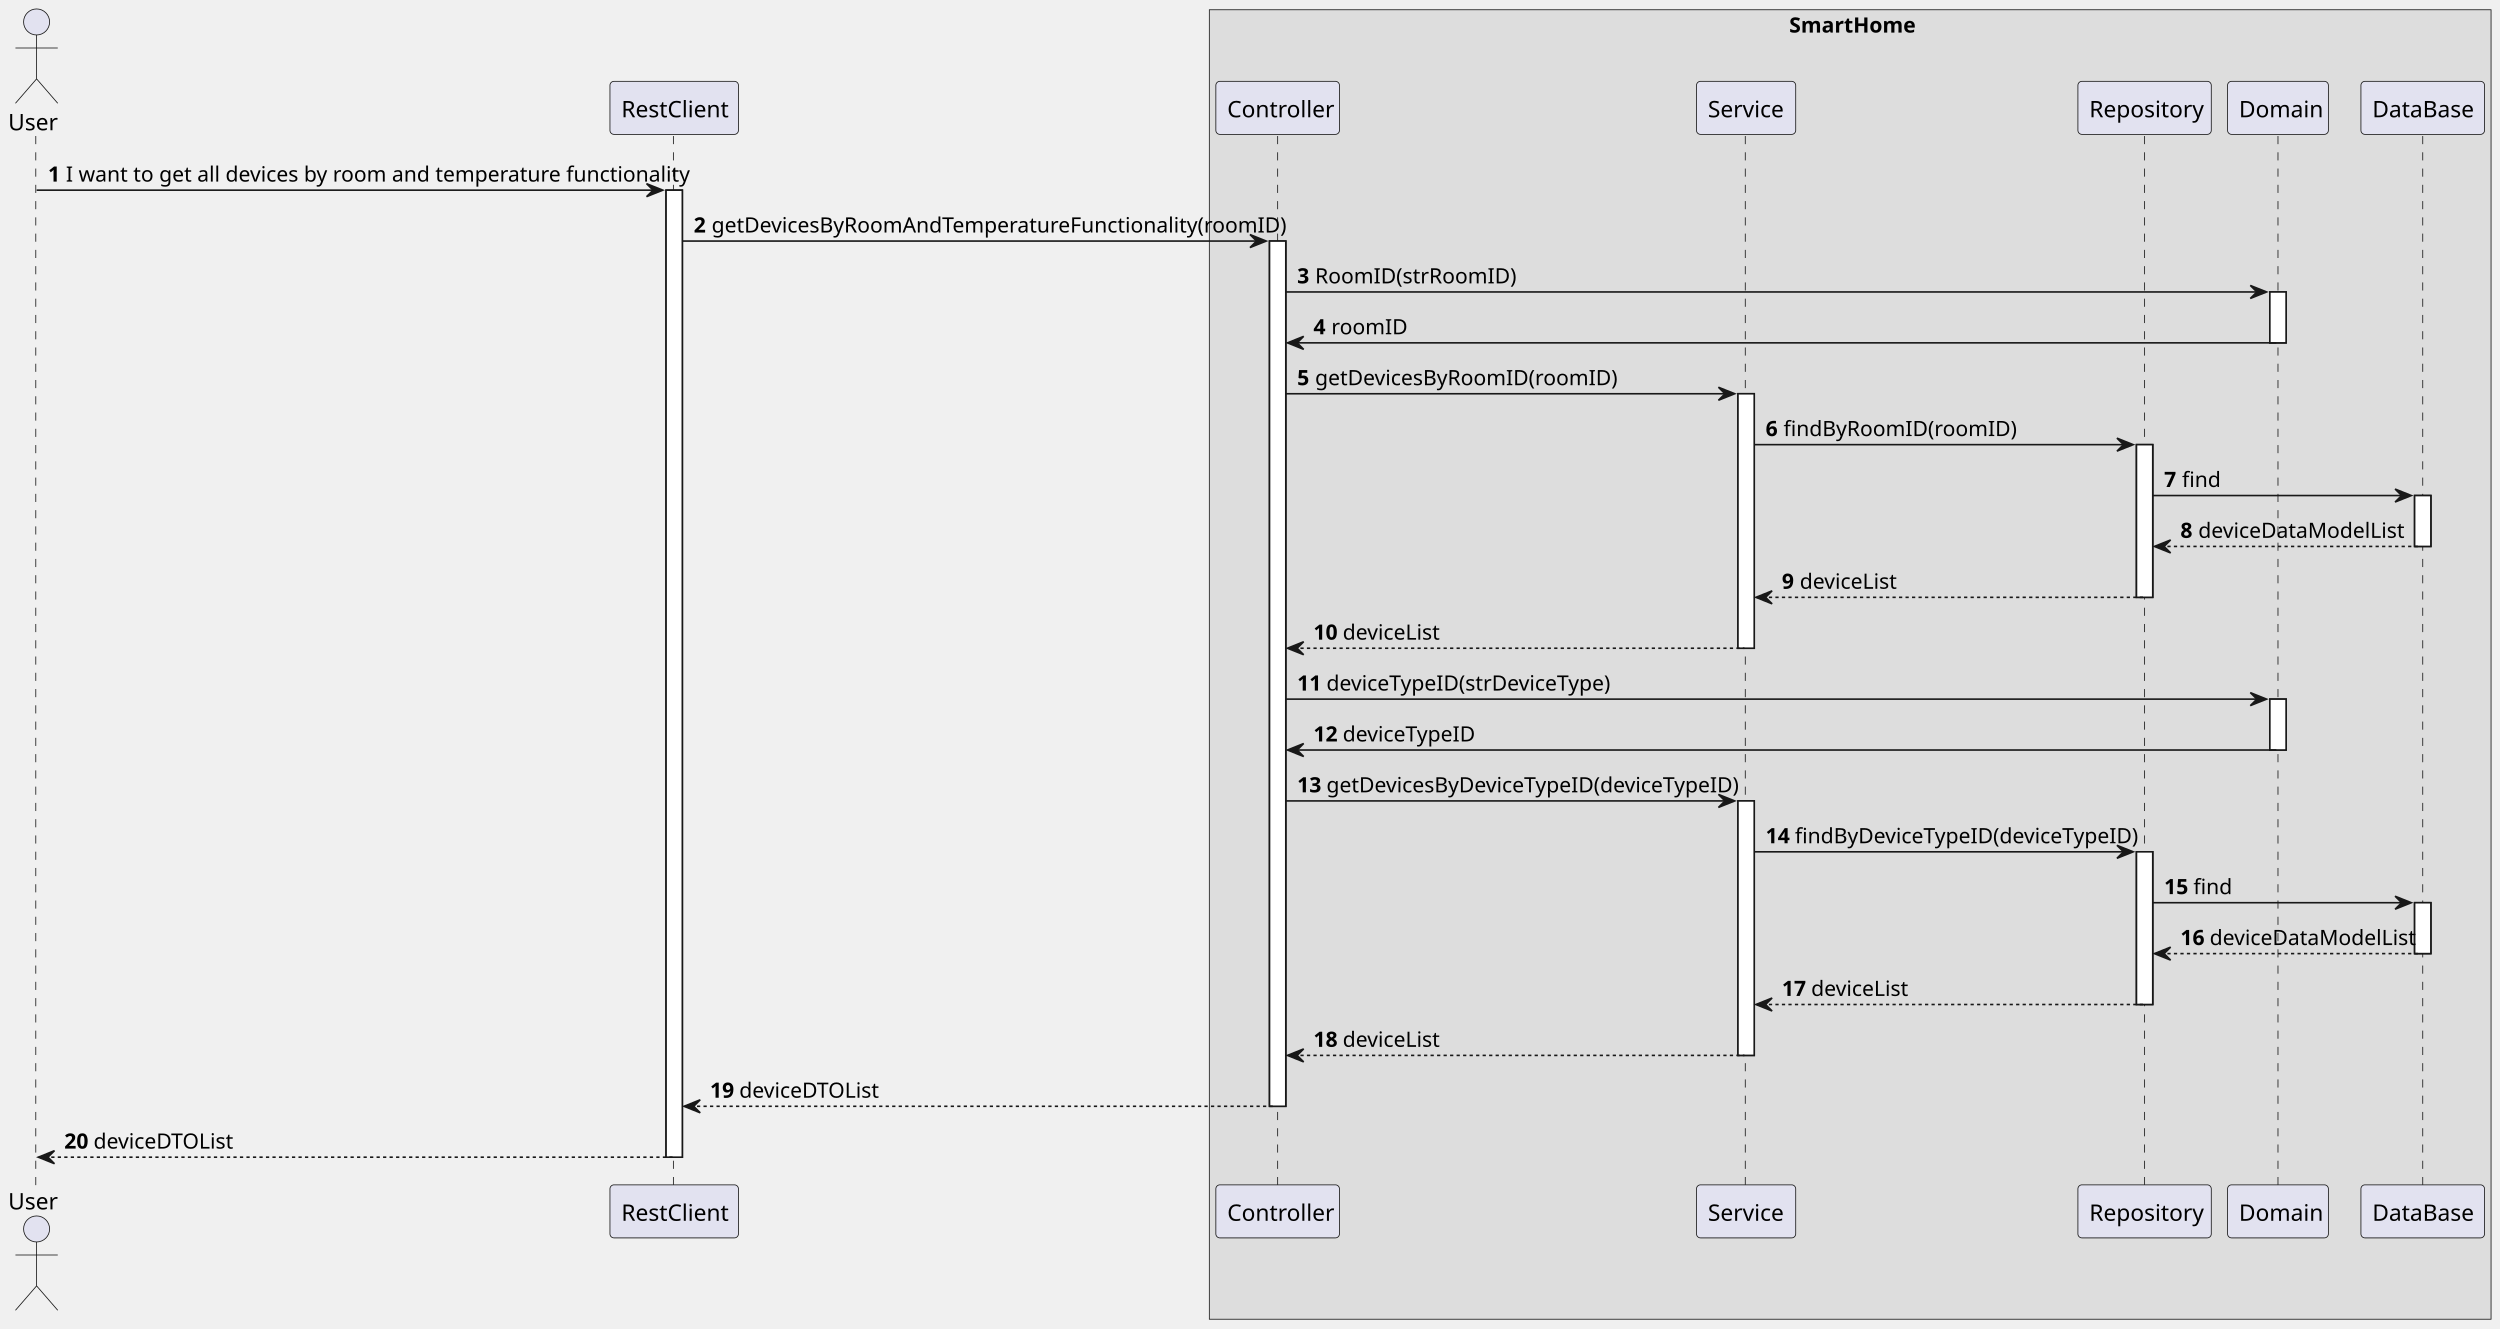
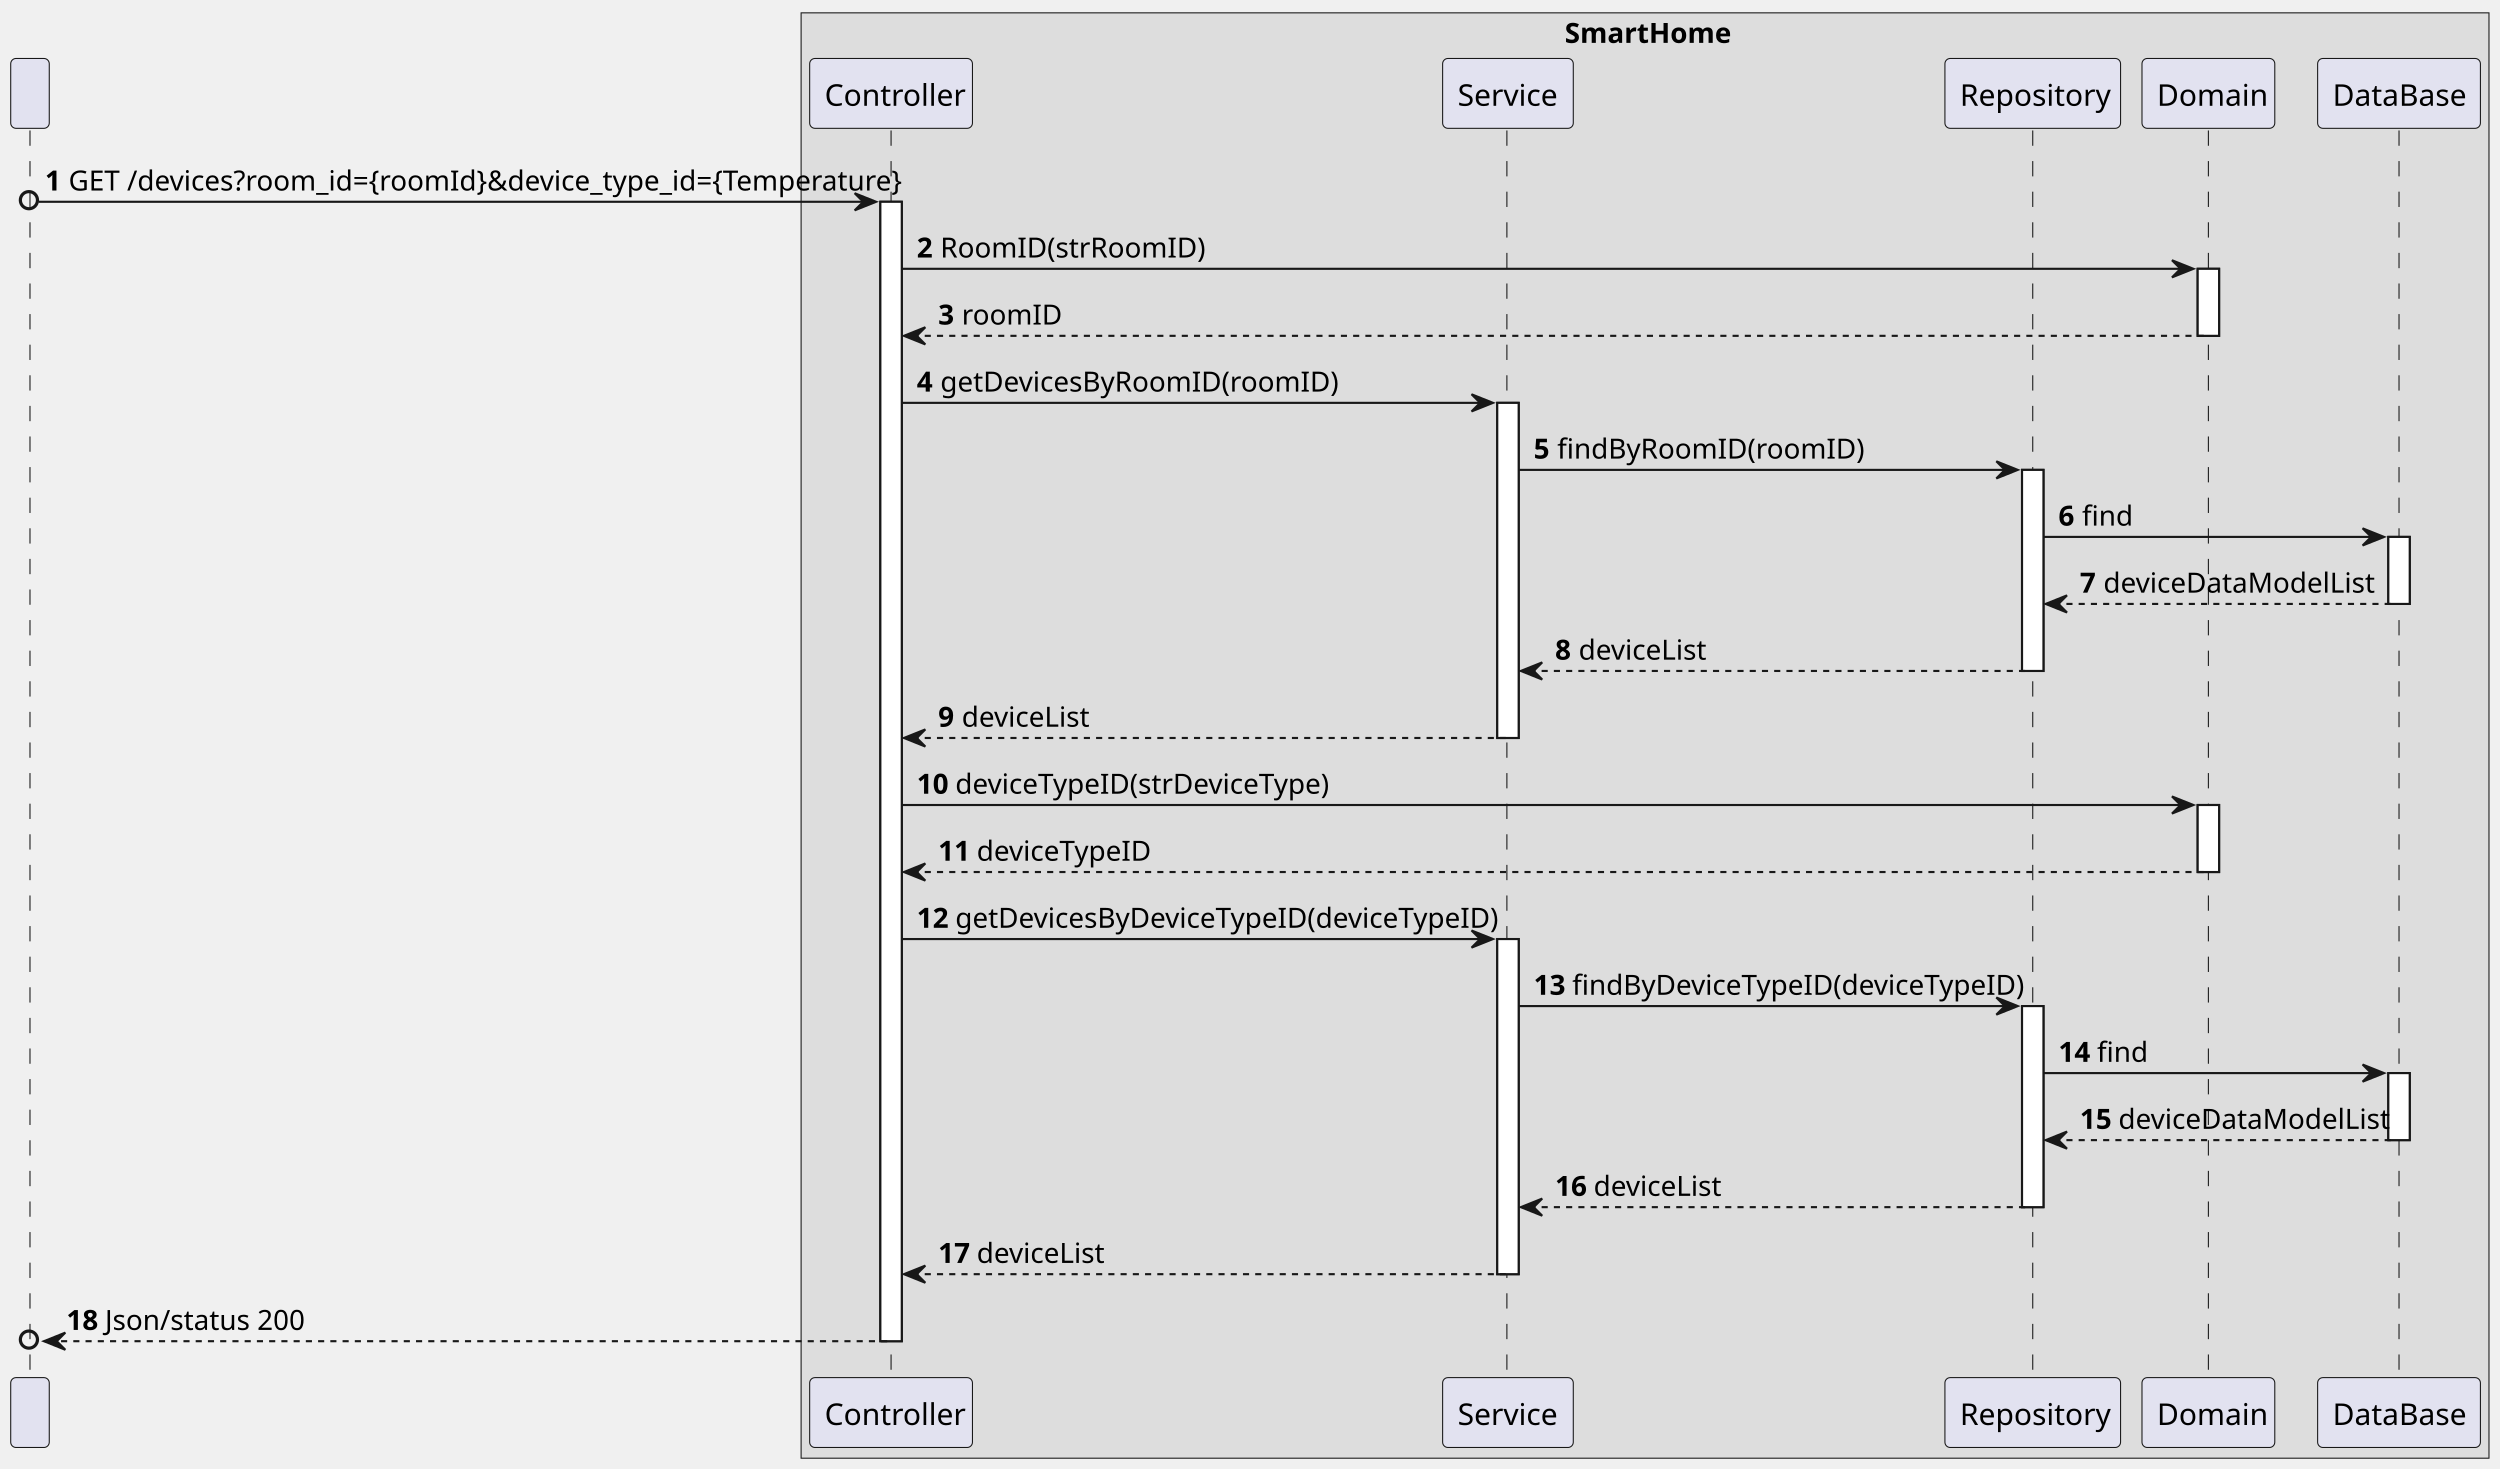
- <svg xmlns="http://www.w3.org/2000/svg" contentStyleType="text/css" height="817px" preserveAspectRatio="none" style="width:1537px;height:817px;background:#FFFFFF;" version="1.1" viewBox="0 0 1537 817" width="1537px" zoomAndPan="magnify">
+ <svg xmlns="http://www.w3.org/2000/svg" contentStyleType="text/css" height="480.2px" preserveAspectRatio="none" style="width:817px;height:480px;background:#FFFFFF;" version="1.1" viewBox="0 0 817 480" width="817.6px" zoomAndPan="magnify">
  <defs />
  <g>
-     <rect fill="#DDDDDD" height="805.062" style="stroke:#181818;stroke-width:0.5;" width="788" x="743.5" y="6" />
-     <text fill="#000000" font-family="sans-serif" font-size="13" font-weight="bold" lengthAdjust="spacing" textLength="75" x="1100" y="20.028">SmartHome</text>
-     <rect fill="#FFFFFF" height="594.529" style="stroke:#181818;stroke-width:1.0;" width="10" x="409.5" y="116.912" />
-     <rect fill="#FFFFFF" height="531.947" style="stroke:#181818;stroke-width:1.0;" width="10" x="780.5" y="148.203" />
-     <rect fill="#FFFFFF" height="156.455" style="stroke:#181818;stroke-width:1.0;" width="10" x="1068.5" y="242.076" />
-     <rect fill="#FFFFFF" height="156.455" style="stroke:#181818;stroke-width:1.0;" width="10" x="1068.5" y="492.404" />
-     <rect fill="#FFFFFF" height="93.873" style="stroke:#181818;stroke-width:1.0;" width="10" x="1313.5" y="273.367" />
-     <rect fill="#FFFFFF" height="93.873" style="stroke:#181818;stroke-width:1.0;" width="10" x="1313.5" y="523.695" />
-     <rect fill="#FFFFFF" height="31.291" style="stroke:#181818;stroke-width:1.0;" width="10" x="1395.5" y="179.494" />
-     <rect fill="#FFFFFF" height="31.291" style="stroke:#181818;stroke-width:1.0;" width="10" x="1395.5" y="429.822" />
-     <rect fill="#FFFFFF" height="31.291" style="stroke:#181818;stroke-width:1.0;" width="10" x="1484.5" y="304.658" />
-     <rect fill="#FFFFFF" height="31.291" style="stroke:#181818;stroke-width:1.0;" width="10" x="1484.5" y="554.986" />
-     <line style="stroke:#181818;stroke-width:0.5;stroke-dasharray:5.0,5.0;" x1="22" x2="22" y1="83.621" y2="729.441" />
-     <line style="stroke:#181818;stroke-width:0.5;stroke-dasharray:5.0,5.0;" x1="414" x2="414" y1="83.621" y2="729.441" />
-     <line style="stroke:#181818;stroke-width:0.5;stroke-dasharray:5.0,5.0;" x1="785.5" x2="785.5" y1="83.621" y2="729.441" />
-     <line style="stroke:#181818;stroke-width:0.5;stroke-dasharray:5.0,5.0;" x1="1073" x2="1073" y1="83.621" y2="729.441" />
-     <line style="stroke:#181818;stroke-width:0.5;stroke-dasharray:5.0,5.0;" x1="1318.5" x2="1318.5" y1="83.621" y2="729.441" />
-     <line style="stroke:#181818;stroke-width:0.5;stroke-dasharray:5.0,5.0;" x1="1400.5" x2="1400.5" y1="83.621" y2="729.441" />
-     <line style="stroke:#181818;stroke-width:0.5;stroke-dasharray:5.0,5.0;" x1="1489.5" x2="1489.5" y1="83.621" y2="729.441" />
-     <text fill="#000000" font-family="sans-serif" font-size="14" lengthAdjust="spacing" textLength="29" x="5" y="80.107">User</text>
-     <ellipse cx="22.5" cy="13.5" fill="#E2E2F0" rx="8" ry="8" style="stroke:#181818;stroke-width:0.5;" />
-     <path d="M22.5,21.5 L22.5,48.5 M9.5,29.5 L35.5,29.5 M22.5,48.5 L9.5,63.5 M22.5,48.5 L35.5,63.5 " fill="none" style="stroke:#181818;stroke-width:0.5;" />
-     <text fill="#000000" font-family="sans-serif" font-size="14" lengthAdjust="spacing" textLength="29" x="5" y="743.549">User</text>
-     <ellipse cx="22.5" cy="755.562" fill="#E2E2F0" rx="8" ry="8" style="stroke:#181818;stroke-width:0.5;" />
-     <path d="M22.5,763.562 L22.5,790.562 M9.5,771.562 L35.5,771.562 M22.5,790.562 L9.5,805.562 M22.5,790.562 L35.5,805.562 " fill="none" style="stroke:#181818;stroke-width:0.5;" />
-     <rect fill="#E2E2F0" height="32.621" rx="2.5" ry="2.5" style="stroke:#181818;stroke-width:0.5;" width="79" x="375" y="50" />
-     <text fill="#000000" font-family="sans-serif" font-size="14" lengthAdjust="spacing" textLength="65" x="382" y="72.107">RestClient</text>
-     <rect fill="#E2E2F0" height="32.621" rx="2.5" ry="2.5" style="stroke:#181818;stroke-width:0.5;" width="79" x="375" y="728.441" />
-     <text fill="#000000" font-family="sans-serif" font-size="14" lengthAdjust="spacing" textLength="65" x="382" y="750.549">RestClient</text>
-     <rect fill="#E2E2F0" height="32.621" rx="2.5" ry="2.5" style="stroke:#181818;stroke-width:0.5;" width="76" x="747.5" y="50" />
-     <text fill="#000000" font-family="sans-serif" font-size="14" lengthAdjust="spacing" textLength="62" x="754.5" y="72.107">Controller</text>
-     <rect fill="#E2E2F0" height="32.621" rx="2.5" ry="2.5" style="stroke:#181818;stroke-width:0.5;" width="76" x="747.5" y="728.441" />
-     <text fill="#000000" font-family="sans-serif" font-size="14" lengthAdjust="spacing" textLength="62" x="754.5" y="750.549">Controller</text>
-     <rect fill="#E2E2F0" height="32.621" rx="2.5" ry="2.5" style="stroke:#181818;stroke-width:0.5;" width="61" x="1043" y="50" />
-     <text fill="#000000" font-family="sans-serif" font-size="14" lengthAdjust="spacing" textLength="47" x="1050" y="72.107">Service</text>
-     <rect fill="#E2E2F0" height="32.621" rx="2.5" ry="2.5" style="stroke:#181818;stroke-width:0.5;" width="61" x="1043" y="728.441" />
-     <text fill="#000000" font-family="sans-serif" font-size="14" lengthAdjust="spacing" textLength="47" x="1050" y="750.549">Service</text>
-     <rect fill="#E2E2F0" height="32.621" rx="2.5" ry="2.5" style="stroke:#181818;stroke-width:0.5;" width="82" x="1277.5" y="50" />
-     <text fill="#000000" font-family="sans-serif" font-size="14" lengthAdjust="spacing" textLength="68" x="1284.5" y="72.107">Repository</text>
-     <rect fill="#E2E2F0" height="32.621" rx="2.5" ry="2.5" style="stroke:#181818;stroke-width:0.5;" width="82" x="1277.5" y="728.441" />
-     <text fill="#000000" font-family="sans-serif" font-size="14" lengthAdjust="spacing" textLength="68" x="1284.5" y="750.549">Repository</text>
-     <rect fill="#E2E2F0" height="32.621" rx="2.5" ry="2.5" style="stroke:#181818;stroke-width:0.5;" width="62" x="1369.5" y="50" />
-     <text fill="#000000" font-family="sans-serif" font-size="14" lengthAdjust="spacing" textLength="48" x="1376.5" y="72.107">Domain</text>
-     <rect fill="#E2E2F0" height="32.621" rx="2.5" ry="2.5" style="stroke:#181818;stroke-width:0.5;" width="62" x="1369.5" y="728.441" />
-     <text fill="#000000" font-family="sans-serif" font-size="14" lengthAdjust="spacing" textLength="48" x="1376.5" y="750.549">Domain</text>
-     <rect fill="#E2E2F0" height="32.621" rx="2.5" ry="2.5" style="stroke:#181818;stroke-width:0.5;" width="76" x="1451.5" y="50" />
-     <text fill="#000000" font-family="sans-serif" font-size="14" lengthAdjust="spacing" textLength="62" x="1458.5" y="72.107">DataBase</text>
-     <rect fill="#E2E2F0" height="32.621" rx="2.5" ry="2.5" style="stroke:#181818;stroke-width:0.5;" width="76" x="1451.5" y="728.441" />
-     <text fill="#000000" font-family="sans-serif" font-size="14" lengthAdjust="spacing" textLength="62" x="1458.5" y="750.549">DataBase</text>
-     <rect fill="#FFFFFF" height="594.529" style="stroke:#181818;stroke-width:1.0;" width="10" x="409.5" y="116.912" />
-     <rect fill="#FFFFFF" height="531.947" style="stroke:#181818;stroke-width:1.0;" width="10" x="780.5" y="148.203" />
-     <rect fill="#FFFFFF" height="156.455" style="stroke:#181818;stroke-width:1.0;" width="10" x="1068.5" y="242.076" />
-     <rect fill="#FFFFFF" height="156.455" style="stroke:#181818;stroke-width:1.0;" width="10" x="1068.5" y="492.404" />
-     <rect fill="#FFFFFF" height="93.873" style="stroke:#181818;stroke-width:1.0;" width="10" x="1313.5" y="273.367" />
-     <rect fill="#FFFFFF" height="93.873" style="stroke:#181818;stroke-width:1.0;" width="10" x="1313.5" y="523.695" />
-     <rect fill="#FFFFFF" height="31.291" style="stroke:#181818;stroke-width:1.0;" width="10" x="1395.5" y="179.494" />
-     <rect fill="#FFFFFF" height="31.291" style="stroke:#181818;stroke-width:1.0;" width="10" x="1395.5" y="429.822" />
-     <rect fill="#FFFFFF" height="31.291" style="stroke:#181818;stroke-width:1.0;" width="10" x="1484.5" y="304.658" />
-     <rect fill="#FFFFFF" height="31.291" style="stroke:#181818;stroke-width:1.0;" width="10" x="1484.5" y="554.986" />
-     <polygon fill="#181818" points="397.5,112.912,407.5,116.912,397.5,120.912,401.5,116.912" style="stroke:#181818;stroke-width:1.0;" />
-     <line style="stroke:#181818;stroke-width:1.0;" x1="22.5" x2="403.5" y1="116.912" y2="116.912" />
-     <text fill="#000000" font-family="sans-serif" font-size="13" font-weight="bold" lengthAdjust="spacing" textLength="7" x="29.5" y="111.649">1</text>
-     <text fill="#000000" font-family="sans-serif" font-size="13" lengthAdjust="spacing" textLength="357" x="40.5" y="111.649">I want to get all devices by room and temperature functionality</text>
-     <polygon fill="#181818" points="768.5,144.203,778.5,148.203,768.5,152.203,772.5,148.203" style="stroke:#181818;stroke-width:1.0;" />
-     <line style="stroke:#181818;stroke-width:1.0;" x1="419.5" x2="774.5" y1="148.203" y2="148.203" />
-     <text fill="#000000" font-family="sans-serif" font-size="13" font-weight="bold" lengthAdjust="spacing" textLength="7" x="426.5" y="142.94">2</text>
-     <text fill="#000000" font-family="sans-serif" font-size="13" lengthAdjust="spacing" textLength="331" x="437.5" y="142.94">getDevicesByRoomAndTemperatureFunctionality(roomID)</text>
-     <polygon fill="#181818" points="1383.5,175.494,1393.5,179.494,1383.5,183.494,1387.5,179.494" style="stroke:#181818;stroke-width:1.0;" />
-     <line style="stroke:#181818;stroke-width:1.0;" x1="790.5" x2="1389.5" y1="179.494" y2="179.494" />
-     <text fill="#000000" font-family="sans-serif" font-size="13" font-weight="bold" lengthAdjust="spacing" textLength="7" x="797.5" y="174.231">3</text>
-     <text fill="#000000" font-family="sans-serif" font-size="13" lengthAdjust="spacing" textLength="115" x="808.5" y="174.231">RoomID(strRoomID)</text>
-     <polygon fill="#181818" points="801.5,206.785,791.5,210.785,801.5,214.785,797.5,210.785" style="stroke:#181818;stroke-width:1.0;" />
-     <line style="stroke:#181818;stroke-width:1.0;" x1="795.5" x2="1399.5" y1="210.785" y2="210.785" />
-     <text fill="#000000" font-family="sans-serif" font-size="13" font-weight="bold" lengthAdjust="spacing" textLength="7" x="807.5" y="205.523">4</text>
-     <text fill="#000000" font-family="sans-serif" font-size="13" lengthAdjust="spacing" textLength="41" x="818.5" y="205.523">roomID</text>
-     <polygon fill="#181818" points="1056.5,238.076,1066.5,242.076,1056.5,246.076,1060.5,242.076" style="stroke:#181818;stroke-width:1.0;" />
-     <line style="stroke:#181818;stroke-width:1.0;" x1="790.5" x2="1062.5" y1="242.076" y2="242.076" />
-     <text fill="#000000" font-family="sans-serif" font-size="13" font-weight="bold" lengthAdjust="spacing" textLength="7" x="797.5" y="236.814">5</text>
-     <text fill="#000000" font-family="sans-serif" font-size="13" lengthAdjust="spacing" textLength="174" x="808.5" y="236.814">getDevicesByRoomID(roomID)</text>
-     <polygon fill="#181818" points="1301.5,269.367,1311.5,273.367,1301.5,277.367,1305.5,273.367" style="stroke:#181818;stroke-width:1.0;" />
-     <line style="stroke:#181818;stroke-width:1.0;" x1="1078.5" x2="1307.5" y1="273.367" y2="273.367" />
-     <text fill="#000000" font-family="sans-serif" font-size="13" font-weight="bold" lengthAdjust="spacing" textLength="7" x="1085.5" y="268.104">6</text>
-     <text fill="#000000" font-family="sans-serif" font-size="13" lengthAdjust="spacing" textLength="131" x="1096.5" y="268.104">findByRoomID(roomID)</text>
-     <polygon fill="#181818" points="1472.5,300.658,1482.5,304.658,1472.5,308.658,1476.5,304.658" style="stroke:#181818;stroke-width:1.0;" />
-     <line style="stroke:#181818;stroke-width:1.0;" x1="1323.5" x2="1478.5" y1="304.658" y2="304.658" />
-     <text fill="#000000" font-family="sans-serif" font-size="13" font-weight="bold" lengthAdjust="spacing" textLength="7" x="1330.5" y="299.396">7</text>
-     <text fill="#000000" font-family="sans-serif" font-size="13" lengthAdjust="spacing" textLength="20" x="1341.5" y="299.396">find</text>
-     <polygon fill="#181818" points="1334.5,331.949,1324.5,335.949,1334.5,339.949,1330.5,335.949" style="stroke:#181818;stroke-width:1.0;" />
-     <line style="stroke:#181818;stroke-width:1.0;stroke-dasharray:2.0,2.0;" x1="1328.5" x2="1488.5" y1="335.949" y2="335.949" />
-     <text fill="#000000" font-family="sans-serif" font-size="13" font-weight="bold" lengthAdjust="spacing" textLength="7" x="1340.5" y="330.687">8</text>
-     <text fill="#000000" font-family="sans-serif" font-size="13" lengthAdjust="spacing" textLength="119" x="1351.5" y="330.687">deviceDataModelList</text>
-     <polygon fill="#181818" points="1089.5,363.24,1079.5,367.24,1089.5,371.24,1085.5,367.24" style="stroke:#181818;stroke-width:1.0;" />
-     <line style="stroke:#181818;stroke-width:1.0;stroke-dasharray:2.0,2.0;" x1="1083.5" x2="1317.5" y1="367.24" y2="367.24" />
-     <text fill="#000000" font-family="sans-serif" font-size="13" font-weight="bold" lengthAdjust="spacing" textLength="7" x="1095.5" y="361.978">9</text>
-     <text fill="#000000" font-family="sans-serif" font-size="13" lengthAdjust="spacing" textLength="57" x="1106.5" y="361.978">deviceList</text>
-     <polygon fill="#181818" points="801.5,394.531,791.5,398.531,801.5,402.531,797.5,398.531" style="stroke:#181818;stroke-width:1.0;" />
-     <line style="stroke:#181818;stroke-width:1.0;stroke-dasharray:2.0,2.0;" x1="795.5" x2="1072.5" y1="398.531" y2="398.531" />
-     <text fill="#000000" font-family="sans-serif" font-size="13" font-weight="bold" lengthAdjust="spacing" textLength="14" x="807.5" y="393.269">10</text>
-     <text fill="#000000" font-family="sans-serif" font-size="13" lengthAdjust="spacing" textLength="57" x="825.5" y="393.269">deviceList</text>
-     <polygon fill="#181818" points="1383.5,425.822,1393.5,429.822,1383.5,433.822,1387.5,429.822" style="stroke:#181818;stroke-width:1.0;" />
-     <line style="stroke:#181818;stroke-width:1.0;" x1="790.5" x2="1389.5" y1="429.822" y2="429.822" />
-     <text fill="#000000" font-family="sans-serif" font-size="13" font-weight="bold" lengthAdjust="spacing" textLength="14" x="797.5" y="424.56">11</text>
-     <text fill="#000000" font-family="sans-serif" font-size="13" lengthAdjust="spacing" textLength="165" x="815.5" y="424.56">deviceTypeID(strDeviceType)</text>
-     <polygon fill="#181818" points="801.5,457.113,791.5,461.113,801.5,465.113,797.5,461.113" style="stroke:#181818;stroke-width:1.0;" />
-     <line style="stroke:#181818;stroke-width:1.0;" x1="795.5" x2="1399.5" y1="461.113" y2="461.113" />
-     <text fill="#000000" font-family="sans-serif" font-size="13" font-weight="bold" lengthAdjust="spacing" textLength="14" x="807.5" y="455.851">12</text>
-     <text fill="#000000" font-family="sans-serif" font-size="13" lengthAdjust="spacing" textLength="76" x="825.5" y="455.851">deviceTypeID</text>
-     <polygon fill="#181818" points="1056.5,488.404,1066.5,492.404,1056.5,496.404,1060.5,492.404" style="stroke:#181818;stroke-width:1.0;" />
-     <line style="stroke:#181818;stroke-width:1.0;" x1="790.5" x2="1062.5" y1="492.404" y2="492.404" />
-     <text fill="#000000" font-family="sans-serif" font-size="13" font-weight="bold" lengthAdjust="spacing" textLength="14" x="797.5" y="487.142">13</text>
-     <text fill="#000000" font-family="sans-serif" font-size="13" lengthAdjust="spacing" textLength="241" x="815.5" y="487.142">getDevicesByDeviceTypeID(deviceTypeID)</text>
-     <polygon fill="#181818" points="1301.5,519.695,1311.5,523.695,1301.5,527.695,1305.5,523.695" style="stroke:#181818;stroke-width:1.0;" />
-     <line style="stroke:#181818;stroke-width:1.0;" x1="1078.5" x2="1307.5" y1="523.695" y2="523.695" />
-     <text fill="#000000" font-family="sans-serif" font-size="13" font-weight="bold" lengthAdjust="spacing" textLength="14" x="1085.5" y="518.433">14</text>
-     <text fill="#000000" font-family="sans-serif" font-size="13" lengthAdjust="spacing" textLength="198" x="1103.5" y="518.433">findByDeviceTypeID(deviceTypeID)</text>
-     <polygon fill="#181818" points="1472.5,550.986,1482.5,554.986,1472.5,558.986,1476.5,554.986" style="stroke:#181818;stroke-width:1.0;" />
-     <line style="stroke:#181818;stroke-width:1.0;" x1="1323.5" x2="1478.5" y1="554.986" y2="554.986" />
-     <text fill="#000000" font-family="sans-serif" font-size="13" font-weight="bold" lengthAdjust="spacing" textLength="14" x="1330.5" y="549.724">15</text>
-     <text fill="#000000" font-family="sans-serif" font-size="13" lengthAdjust="spacing" textLength="20" x="1348.5" y="549.724">find</text>
-     <polygon fill="#181818" points="1334.5,582.277,1324.5,586.277,1334.5,590.277,1330.5,586.277" style="stroke:#181818;stroke-width:1.0;" />
-     <line style="stroke:#181818;stroke-width:1.0;stroke-dasharray:2.0,2.0;" x1="1328.5" x2="1488.5" y1="586.277" y2="586.277" />
-     <text fill="#000000" font-family="sans-serif" font-size="13" font-weight="bold" lengthAdjust="spacing" textLength="14" x="1340.5" y="581.015">16</text>
-     <text fill="#000000" font-family="sans-serif" font-size="13" lengthAdjust="spacing" textLength="119" x="1358.5" y="581.015">deviceDataModelList</text>
-     <polygon fill="#181818" points="1089.5,613.568,1079.5,617.568,1089.5,621.568,1085.5,617.568" style="stroke:#181818;stroke-width:1.0;" />
-     <line style="stroke:#181818;stroke-width:1.0;stroke-dasharray:2.0,2.0;" x1="1083.5" x2="1317.5" y1="617.568" y2="617.568" />
-     <text fill="#000000" font-family="sans-serif" font-size="13" font-weight="bold" lengthAdjust="spacing" textLength="14" x="1095.5" y="612.306">17</text>
-     <text fill="#000000" font-family="sans-serif" font-size="13" lengthAdjust="spacing" textLength="57" x="1113.5" y="612.306">deviceList</text>
-     <polygon fill="#181818" points="801.5,644.859,791.5,648.859,801.5,652.859,797.5,648.859" style="stroke:#181818;stroke-width:1.0;" />
-     <line style="stroke:#181818;stroke-width:1.0;stroke-dasharray:2.0,2.0;" x1="795.5" x2="1072.5" y1="648.859" y2="648.859" />
-     <text fill="#000000" font-family="sans-serif" font-size="13" font-weight="bold" lengthAdjust="spacing" textLength="14" x="807.5" y="643.597">18</text>
-     <text fill="#000000" font-family="sans-serif" font-size="13" lengthAdjust="spacing" textLength="57" x="825.5" y="643.597">deviceList</text>
-     <polygon fill="#181818" points="430.5,676.15,420.5,680.15,430.5,684.15,426.5,680.15" style="stroke:#181818;stroke-width:1.0;" />
-     <line style="stroke:#181818;stroke-width:1.0;stroke-dasharray:2.0,2.0;" x1="424.5" x2="784.5" y1="680.15" y2="680.15" />
-     <text fill="#000000" font-family="sans-serif" font-size="13" font-weight="bold" lengthAdjust="spacing" textLength="14" x="436.5" y="674.888">19</text>
-     <text fill="#000000" font-family="sans-serif" font-size="13" lengthAdjust="spacing" textLength="83" x="454.5" y="674.888">deviceDTOList</text>
-     <polygon fill="#181818" points="33.5,707.441,23.5,711.441,33.5,715.441,29.5,711.441" style="stroke:#181818;stroke-width:1.0;" />
-     <line style="stroke:#181818;stroke-width:1.0;stroke-dasharray:2.0,2.0;" x1="27.5" x2="413.5" y1="711.441" y2="711.441" />
-     <text fill="#000000" font-family="sans-serif" font-size="13" font-weight="bold" lengthAdjust="spacing" textLength="14" x="39.5" y="706.179">20</text>
-     <text fill="#000000" font-family="sans-serif" font-size="13" lengthAdjust="spacing" textLength="83" x="57.5" y="706.179">deviceDTOList</text>
+     <rect fill="#DDDDDD" height="472.34" style="stroke:#181818;stroke-width:0.35;" width="551.6" x="261.8" y="4.2" />
+     <text fill="#000000" font-family="sans-serif" font-size="9.1" font-weight="bold" lengthAdjust="spacing" textLength="52.5" x="511.35" y="14.02">SmartHome</text>
+     <rect fill="#FFFFFF" height="372.363" style="stroke:#181818;stroke-width:0.7;" width="7" x="287.7" y="65.942" />
+     <rect fill="#FFFFFF" height="109.519" style="stroke:#181818;stroke-width:0.7;" width="7" x="489.3" y="131.653" />
+     <rect fill="#FFFFFF" height="109.519" style="stroke:#181818;stroke-width:0.7;" width="7" x="489.3" y="306.883" />
+     <rect fill="#FFFFFF" height="65.711" style="stroke:#181818;stroke-width:0.7;" width="7" x="660.8" y="153.557" />
+     <rect fill="#FFFFFF" height="65.711" style="stroke:#181818;stroke-width:0.7;" width="7" x="660.8" y="328.787" />
+     <rect fill="#FFFFFF" height="21.904" style="stroke:#181818;stroke-width:0.7;" width="7" x="718.2" y="87.846" />
+     <rect fill="#FFFFFF" height="21.904" style="stroke:#181818;stroke-width:0.7;" width="7" x="718.2" y="263.076" />
+     <rect fill="#FFFFFF" height="21.904" style="stroke:#181818;stroke-width:0.7;" width="7" x="780.5" y="175.461" />
+     <rect fill="#FFFFFF" height="21.904" style="stroke:#181818;stroke-width:0.7;" width="7" x="780.5" y="350.69" />
+     <line style="stroke:#181818;stroke-width:0.35;stroke-dasharray:5.0,5.0;" x1="9.8" x2="9.8" y1="42.639" y2="450.905" />
+     <line style="stroke:#181818;stroke-width:0.35;stroke-dasharray:5.0,5.0;" x1="291.2" x2="291.2" y1="42.639" y2="450.905" />
+     <line style="stroke:#181818;stroke-width:0.35;stroke-dasharray:5.0,5.0;" x1="492.45" x2="492.45" y1="42.639" y2="450.905" />
+     <line style="stroke:#181818;stroke-width:0.35;stroke-dasharray:5.0,5.0;" x1="664.3" x2="664.3" y1="42.639" y2="450.905" />
+     <line style="stroke:#181818;stroke-width:0.35;stroke-dasharray:5.0,5.0;" x1="721.7" x2="721.7" y1="42.639" y2="450.905" />
+     <line style="stroke:#181818;stroke-width:0.35;stroke-dasharray:5.0,5.0;" x1="784" x2="784" y1="42.639" y2="450.905" />
+     <rect fill="#E2E2F0" height="22.835" rx="1.75" ry="1.75" style="stroke:#181818;stroke-width:0.35;" width="12.6" x="3.5" y="19.104" />
+     <text fill="#000000" font-family="sans-serif" font-size="9.8" lengthAdjust="spacing" textLength="2.8" x="8.4" y="34.579"> </text>
+     <rect fill="#E2E2F0" height="22.835" rx="1.75" ry="1.75" style="stroke:#181818;stroke-width:0.35;" width="12.6" x="3.5" y="450.205" />
+     <text fill="#000000" font-family="sans-serif" font-size="9.8" lengthAdjust="spacing" textLength="2.8" x="8.4" y="465.68"> </text>
+     <rect fill="#E2E2F0" height="22.835" rx="1.75" ry="1.75" style="stroke:#181818;stroke-width:0.35;" width="53.2" x="264.6" y="19.104" />
+     <text fill="#000000" font-family="sans-serif" font-size="9.8" lengthAdjust="spacing" textLength="43.4" x="269.5" y="34.579">Controller</text>
+     <rect fill="#E2E2F0" height="22.835" rx="1.75" ry="1.75" style="stroke:#181818;stroke-width:0.35;" width="53.2" x="264.6" y="450.205" />
+     <text fill="#000000" font-family="sans-serif" font-size="9.8" lengthAdjust="spacing" textLength="43.4" x="269.5" y="465.68">Controller</text>
+     <rect fill="#E2E2F0" height="22.835" rx="1.75" ry="1.75" style="stroke:#181818;stroke-width:0.35;" width="42.7" x="471.45" y="19.104" />
+     <text fill="#000000" font-family="sans-serif" font-size="9.8" lengthAdjust="spacing" textLength="32.9" x="476.35" y="34.579">Service</text>
+     <rect fill="#E2E2F0" height="22.835" rx="1.75" ry="1.75" style="stroke:#181818;stroke-width:0.35;" width="42.7" x="471.45" y="450.205" />
+     <text fill="#000000" font-family="sans-serif" font-size="9.8" lengthAdjust="spacing" textLength="32.9" x="476.35" y="465.68">Service</text>
+     <rect fill="#E2E2F0" height="22.835" rx="1.75" ry="1.75" style="stroke:#181818;stroke-width:0.35;" width="57.4" x="635.6" y="19.104" />
+     <text fill="#000000" font-family="sans-serif" font-size="9.8" lengthAdjust="spacing" textLength="47.6" x="640.5" y="34.579">Repository</text>
+     <rect fill="#E2E2F0" height="22.835" rx="1.75" ry="1.75" style="stroke:#181818;stroke-width:0.35;" width="57.4" x="635.6" y="450.205" />
+     <text fill="#000000" font-family="sans-serif" font-size="9.8" lengthAdjust="spacing" textLength="47.6" x="640.5" y="465.68">Repository</text>
+     <rect fill="#E2E2F0" height="22.835" rx="1.75" ry="1.75" style="stroke:#181818;stroke-width:0.35;" width="43.4" x="700" y="19.104" />
+     <text fill="#000000" font-family="sans-serif" font-size="9.8" lengthAdjust="spacing" textLength="33.6" x="704.9" y="34.579">Domain</text>
+     <rect fill="#E2E2F0" height="22.835" rx="1.75" ry="1.75" style="stroke:#181818;stroke-width:0.35;" width="43.4" x="700" y="450.205" />
+     <text fill="#000000" font-family="sans-serif" font-size="9.8" lengthAdjust="spacing" textLength="33.6" x="704.9" y="465.68">Domain</text>
+     <rect fill="#E2E2F0" height="22.835" rx="1.75" ry="1.75" style="stroke:#181818;stroke-width:0.35;" width="53.2" x="757.4" y="19.104" />
+     <text fill="#000000" font-family="sans-serif" font-size="9.8" lengthAdjust="spacing" textLength="43.4" x="762.3" y="34.579">DataBase</text>
+     <rect fill="#E2E2F0" height="22.835" rx="1.75" ry="1.75" style="stroke:#181818;stroke-width:0.35;" width="53.2" x="757.4" y="450.205" />
+     <text fill="#000000" font-family="sans-serif" font-size="9.8" lengthAdjust="spacing" textLength="43.4" x="762.3" y="465.68">DataBase</text>
+     <rect fill="#FFFFFF" height="372.363" style="stroke:#181818;stroke-width:0.7;" width="7" x="287.7" y="65.942" />
+     <rect fill="#FFFFFF" height="109.519" style="stroke:#181818;stroke-width:0.7;" width="7" x="489.3" y="131.653" />
+     <rect fill="#FFFFFF" height="109.519" style="stroke:#181818;stroke-width:0.7;" width="7" x="489.3" y="306.883" />
+     <rect fill="#FFFFFF" height="65.711" style="stroke:#181818;stroke-width:0.7;" width="7" x="660.8" y="153.557" />
+     <rect fill="#FFFFFF" height="65.711" style="stroke:#181818;stroke-width:0.7;" width="7" x="660.8" y="328.787" />
+     <rect fill="#FFFFFF" height="21.904" style="stroke:#181818;stroke-width:0.7;" width="7" x="718.2" y="87.846" />
+     <rect fill="#FFFFFF" height="21.904" style="stroke:#181818;stroke-width:0.7;" width="7" x="718.2" y="263.076" />
+     <rect fill="#FFFFFF" height="21.904" style="stroke:#181818;stroke-width:0.7;" width="7" x="780.5" y="175.461" />
+     <rect fill="#FFFFFF" height="21.904" style="stroke:#181818;stroke-width:0.7;" width="7" x="780.5" y="350.69" />
+     <ellipse cx="9.45" cy="65.417" fill="none" rx="2.8" ry="2.8" style="stroke:#181818;stroke-width:1.05;" />
+     <polygon fill="#181818" points="279.3,63.142,286.3,65.942,279.3,68.742,282.1,65.942" style="stroke:#181818;stroke-width:0.7;" />
+     <line style="stroke:#181818;stroke-width:0.7;" x1="12.6" x2="283.5" y1="65.942" y2="65.942" />
+     <text fill="#000000" font-family="sans-serif" font-size="9.1" font-weight="bold" lengthAdjust="spacing" textLength="4.9" x="14.7" y="62.258">1</text>
+     <text fill="#000000" font-family="sans-serif" font-size="9.1" lengthAdjust="spacing" textLength="256.9" x="22.4" y="62.258">GET /devices?room_id={roomId}&amp;device_type_id={Temperature}</text>
+     <polygon fill="#181818" points="709.8,85.046,716.8,87.846,709.8,90.646,712.6,87.846" style="stroke:#181818;stroke-width:0.7;" />
+     <line style="stroke:#181818;stroke-width:0.7;" x1="294.7" x2="714" y1="87.846" y2="87.846" />
+     <text fill="#000000" font-family="sans-serif" font-size="9.1" font-weight="bold" lengthAdjust="spacing" textLength="4.9" x="299.6" y="84.162">2</text>
+     <text fill="#000000" font-family="sans-serif" font-size="9.1" lengthAdjust="spacing" textLength="80.5" x="307.3" y="84.162">RoomID(strRoomID)</text>
+     <polygon fill="#181818" points="302.4,106.95,295.4,109.75,302.4,112.55,299.6,109.75" style="stroke:#181818;stroke-width:0.7;" />
+     <line style="stroke:#181818;stroke-width:0.7;stroke-dasharray:2.0,2.0;" x1="298.2" x2="721" y1="109.75" y2="109.75" />
+     <text fill="#000000" font-family="sans-serif" font-size="9.1" font-weight="bold" lengthAdjust="spacing" textLength="4.9" x="306.6" y="106.066">3</text>
+     <text fill="#000000" font-family="sans-serif" font-size="9.1" lengthAdjust="spacing" textLength="28.7" x="314.3" y="106.066">roomID</text>
+     <polygon fill="#181818" points="480.9,128.853,487.9,131.653,480.9,134.453,483.7,131.653" style="stroke:#181818;stroke-width:0.7;" />
+     <line style="stroke:#181818;stroke-width:0.7;" x1="294.7" x2="485.1" y1="131.653" y2="131.653" />
+     <text fill="#000000" font-family="sans-serif" font-size="9.1" font-weight="bold" lengthAdjust="spacing" textLength="4.9" x="299.6" y="127.969">4</text>
+     <text fill="#000000" font-family="sans-serif" font-size="9.1" lengthAdjust="spacing" textLength="121.8" x="307.3" y="127.969">getDevicesByRoomID(roomID)</text>
+     <polygon fill="#181818" points="652.4,150.757,659.4,153.557,652.4,156.357,655.2,153.557" style="stroke:#181818;stroke-width:0.7;" />
+     <line style="stroke:#181818;stroke-width:0.7;" x1="496.3" x2="656.6" y1="153.557" y2="153.557" />
+     <text fill="#000000" font-family="sans-serif" font-size="9.1" font-weight="bold" lengthAdjust="spacing" textLength="4.9" x="501.2" y="149.873">5</text>
+     <text fill="#000000" font-family="sans-serif" font-size="9.1" lengthAdjust="spacing" textLength="91.7" x="508.9" y="149.873">findByRoomID(roomID)</text>
+     <polygon fill="#181818" points="772.1,172.661,779.1,175.461,772.1,178.261,774.9,175.461" style="stroke:#181818;stroke-width:0.7;" />
+     <line style="stroke:#181818;stroke-width:0.7;" x1="667.8" x2="776.3" y1="175.461" y2="175.461" />
+     <text fill="#000000" font-family="sans-serif" font-size="9.1" font-weight="bold" lengthAdjust="spacing" textLength="4.9" x="672.7" y="171.777">6</text>
+     <text fill="#000000" font-family="sans-serif" font-size="9.1" lengthAdjust="spacing" textLength="14" x="680.4" y="171.777">find</text>
+     <polygon fill="#181818" points="675.5,194.565,668.5,197.364,675.5,200.165,672.7,197.364" style="stroke:#181818;stroke-width:0.7;" />
+     <line style="stroke:#181818;stroke-width:0.7;stroke-dasharray:2.0,2.0;" x1="671.3" x2="783.3" y1="197.364" y2="197.364" />
+     <text fill="#000000" font-family="sans-serif" font-size="9.1" font-weight="bold" lengthAdjust="spacing" textLength="4.9" x="679.7" y="193.681">7</text>
+     <text fill="#000000" font-family="sans-serif" font-size="9.1" lengthAdjust="spacing" textLength="83.3" x="687.4" y="193.681">deviceDataModelList</text>
+     <polygon fill="#181818" points="504,216.468,497,219.268,504,222.068,501.2,219.268" style="stroke:#181818;stroke-width:0.7;" />
+     <line style="stroke:#181818;stroke-width:0.7;stroke-dasharray:2.0,2.0;" x1="499.8" x2="663.6" y1="219.268" y2="219.268" />
+     <text fill="#000000" font-family="sans-serif" font-size="9.1" font-weight="bold" lengthAdjust="spacing" textLength="4.9" x="508.2" y="215.584">8</text>
+     <text fill="#000000" font-family="sans-serif" font-size="9.1" lengthAdjust="spacing" textLength="39.9" x="515.9" y="215.584">deviceList</text>
+     <polygon fill="#181818" points="302.4,238.372,295.4,241.172,302.4,243.972,299.6,241.172" style="stroke:#181818;stroke-width:0.7;" />
+     <line style="stroke:#181818;stroke-width:0.7;stroke-dasharray:2.0,2.0;" x1="298.2" x2="492.1" y1="241.172" y2="241.172" />
+     <text fill="#000000" font-family="sans-serif" font-size="9.1" font-weight="bold" lengthAdjust="spacing" textLength="4.9" x="306.6" y="237.488">9</text>
+     <text fill="#000000" font-family="sans-serif" font-size="9.1" lengthAdjust="spacing" textLength="39.9" x="314.3" y="237.488">deviceList</text>
+     <polygon fill="#181818" points="709.8,260.276,716.8,263.076,709.8,265.876,712.6,263.076" style="stroke:#181818;stroke-width:0.7;" />
+     <line style="stroke:#181818;stroke-width:0.7;" x1="294.7" x2="714" y1="263.076" y2="263.076" />
+     <text fill="#000000" font-family="sans-serif" font-size="9.1" font-weight="bold" lengthAdjust="spacing" textLength="9.8" x="299.6" y="259.392">10</text>
+     <text fill="#000000" font-family="sans-serif" font-size="9.1" lengthAdjust="spacing" textLength="115.5" x="312.2" y="259.392">deviceTypeID(strDeviceType)</text>
+     <polygon fill="#181818" points="302.4,282.179,295.4,284.979,302.4,287.779,299.6,284.979" style="stroke:#181818;stroke-width:0.7;" />
+     <line style="stroke:#181818;stroke-width:0.7;stroke-dasharray:2.0,2.0;" x1="298.2" x2="721" y1="284.979" y2="284.979" />
+     <text fill="#000000" font-family="sans-serif" font-size="9.1" font-weight="bold" lengthAdjust="spacing" textLength="9.8" x="306.6" y="281.295">11</text>
+     <text fill="#000000" font-family="sans-serif" font-size="9.1" lengthAdjust="spacing" textLength="53.2" x="319.2" y="281.295">deviceTypeID</text>
+     <polygon fill="#181818" points="480.9,304.083,487.9,306.883,480.9,309.683,483.7,306.883" style="stroke:#181818;stroke-width:0.7;" />
+     <line style="stroke:#181818;stroke-width:0.7;" x1="294.7" x2="485.1" y1="306.883" y2="306.883" />
+     <text fill="#000000" font-family="sans-serif" font-size="9.1" font-weight="bold" lengthAdjust="spacing" textLength="9.8" x="299.6" y="303.199">12</text>
+     <text fill="#000000" font-family="sans-serif" font-size="9.1" lengthAdjust="spacing" textLength="168.7" x="312.2" y="303.199">getDevicesByDeviceTypeID(deviceTypeID)</text>
+     <polygon fill="#181818" points="652.4,325.987,659.4,328.787,652.4,331.587,655.2,328.787" style="stroke:#181818;stroke-width:0.7;" />
+     <line style="stroke:#181818;stroke-width:0.7;" x1="496.3" x2="656.6" y1="328.787" y2="328.787" />
+     <text fill="#000000" font-family="sans-serif" font-size="9.1" font-weight="bold" lengthAdjust="spacing" textLength="9.8" x="501.2" y="325.103">13</text>
+     <text fill="#000000" font-family="sans-serif" font-size="9.1" lengthAdjust="spacing" textLength="138.6" x="513.8" y="325.103">findByDeviceTypeID(deviceTypeID)</text>
+     <polygon fill="#181818" points="772.1,347.89,779.1,350.69,772.1,353.49,774.9,350.69" style="stroke:#181818;stroke-width:0.7;" />
+     <line style="stroke:#181818;stroke-width:0.7;" x1="667.8" x2="776.3" y1="350.69" y2="350.69" />
+     <text fill="#000000" font-family="sans-serif" font-size="9.1" font-weight="bold" lengthAdjust="spacing" textLength="9.8" x="672.7" y="347.007">14</text>
+     <text fill="#000000" font-family="sans-serif" font-size="9.1" lengthAdjust="spacing" textLength="14" x="685.3" y="347.007">find</text>
+     <polygon fill="#181818" points="675.5,369.794,668.5,372.594,675.5,375.394,672.7,372.594" style="stroke:#181818;stroke-width:0.7;" />
+     <line style="stroke:#181818;stroke-width:0.7;stroke-dasharray:2.0,2.0;" x1="671.3" x2="783.3" y1="372.594" y2="372.594" />
+     <text fill="#000000" font-family="sans-serif" font-size="9.1" font-weight="bold" lengthAdjust="spacing" textLength="9.8" x="679.7" y="368.91">15</text>
+     <text fill="#000000" font-family="sans-serif" font-size="9.1" lengthAdjust="spacing" textLength="83.3" x="692.3" y="368.91">deviceDataModelList</text>
+     <polygon fill="#181818" points="504,391.698,497,394.498,504,397.298,501.2,394.498" style="stroke:#181818;stroke-width:0.7;" />
+     <line style="stroke:#181818;stroke-width:0.7;stroke-dasharray:2.0,2.0;" x1="499.8" x2="663.6" y1="394.498" y2="394.498" />
+     <text fill="#000000" font-family="sans-serif" font-size="9.1" font-weight="bold" lengthAdjust="spacing" textLength="9.8" x="508.2" y="390.814">16</text>
+     <text fill="#000000" font-family="sans-serif" font-size="9.1" lengthAdjust="spacing" textLength="39.9" x="520.8" y="390.814">deviceList</text>
+     <polygon fill="#181818" points="302.4,413.602,295.4,416.402,302.4,419.202,299.6,416.402" style="stroke:#181818;stroke-width:0.7;" />
+     <line style="stroke:#181818;stroke-width:0.7;stroke-dasharray:2.0,2.0;" x1="298.2" x2="492.1" y1="416.402" y2="416.402" />
+     <text fill="#000000" font-family="sans-serif" font-size="9.1" font-weight="bold" lengthAdjust="spacing" textLength="9.8" x="306.6" y="412.718">17</text>
+     <text fill="#000000" font-family="sans-serif" font-size="9.1" lengthAdjust="spacing" textLength="39.9" x="319.2" y="412.718">deviceList</text>
+     <ellipse cx="9.45" cy="437.78" fill="none" rx="2.8" ry="2.8" style="stroke:#181818;stroke-width:1.05;" />
+     <polygon fill="#181818" points="21.35,435.505,14.35,438.305,21.35,441.105,18.55,438.305" style="stroke:#181818;stroke-width:0.7;" />
+     <line style="stroke:#181818;stroke-width:0.7;stroke-dasharray:2.0,2.0;" x1="19.95" x2="290.5" y1="438.305" y2="438.305" />
+     <text fill="#000000" font-family="sans-serif" font-size="9.1" font-weight="bold" lengthAdjust="spacing" textLength="9.8" x="21.7" y="434.621">18</text>
+     <text fill="#000000" font-family="sans-serif" font-size="9.1" lengthAdjust="spacing" textLength="64.4" x="34.3" y="434.621">Json/status 200</text>
  </g>
</svg>
